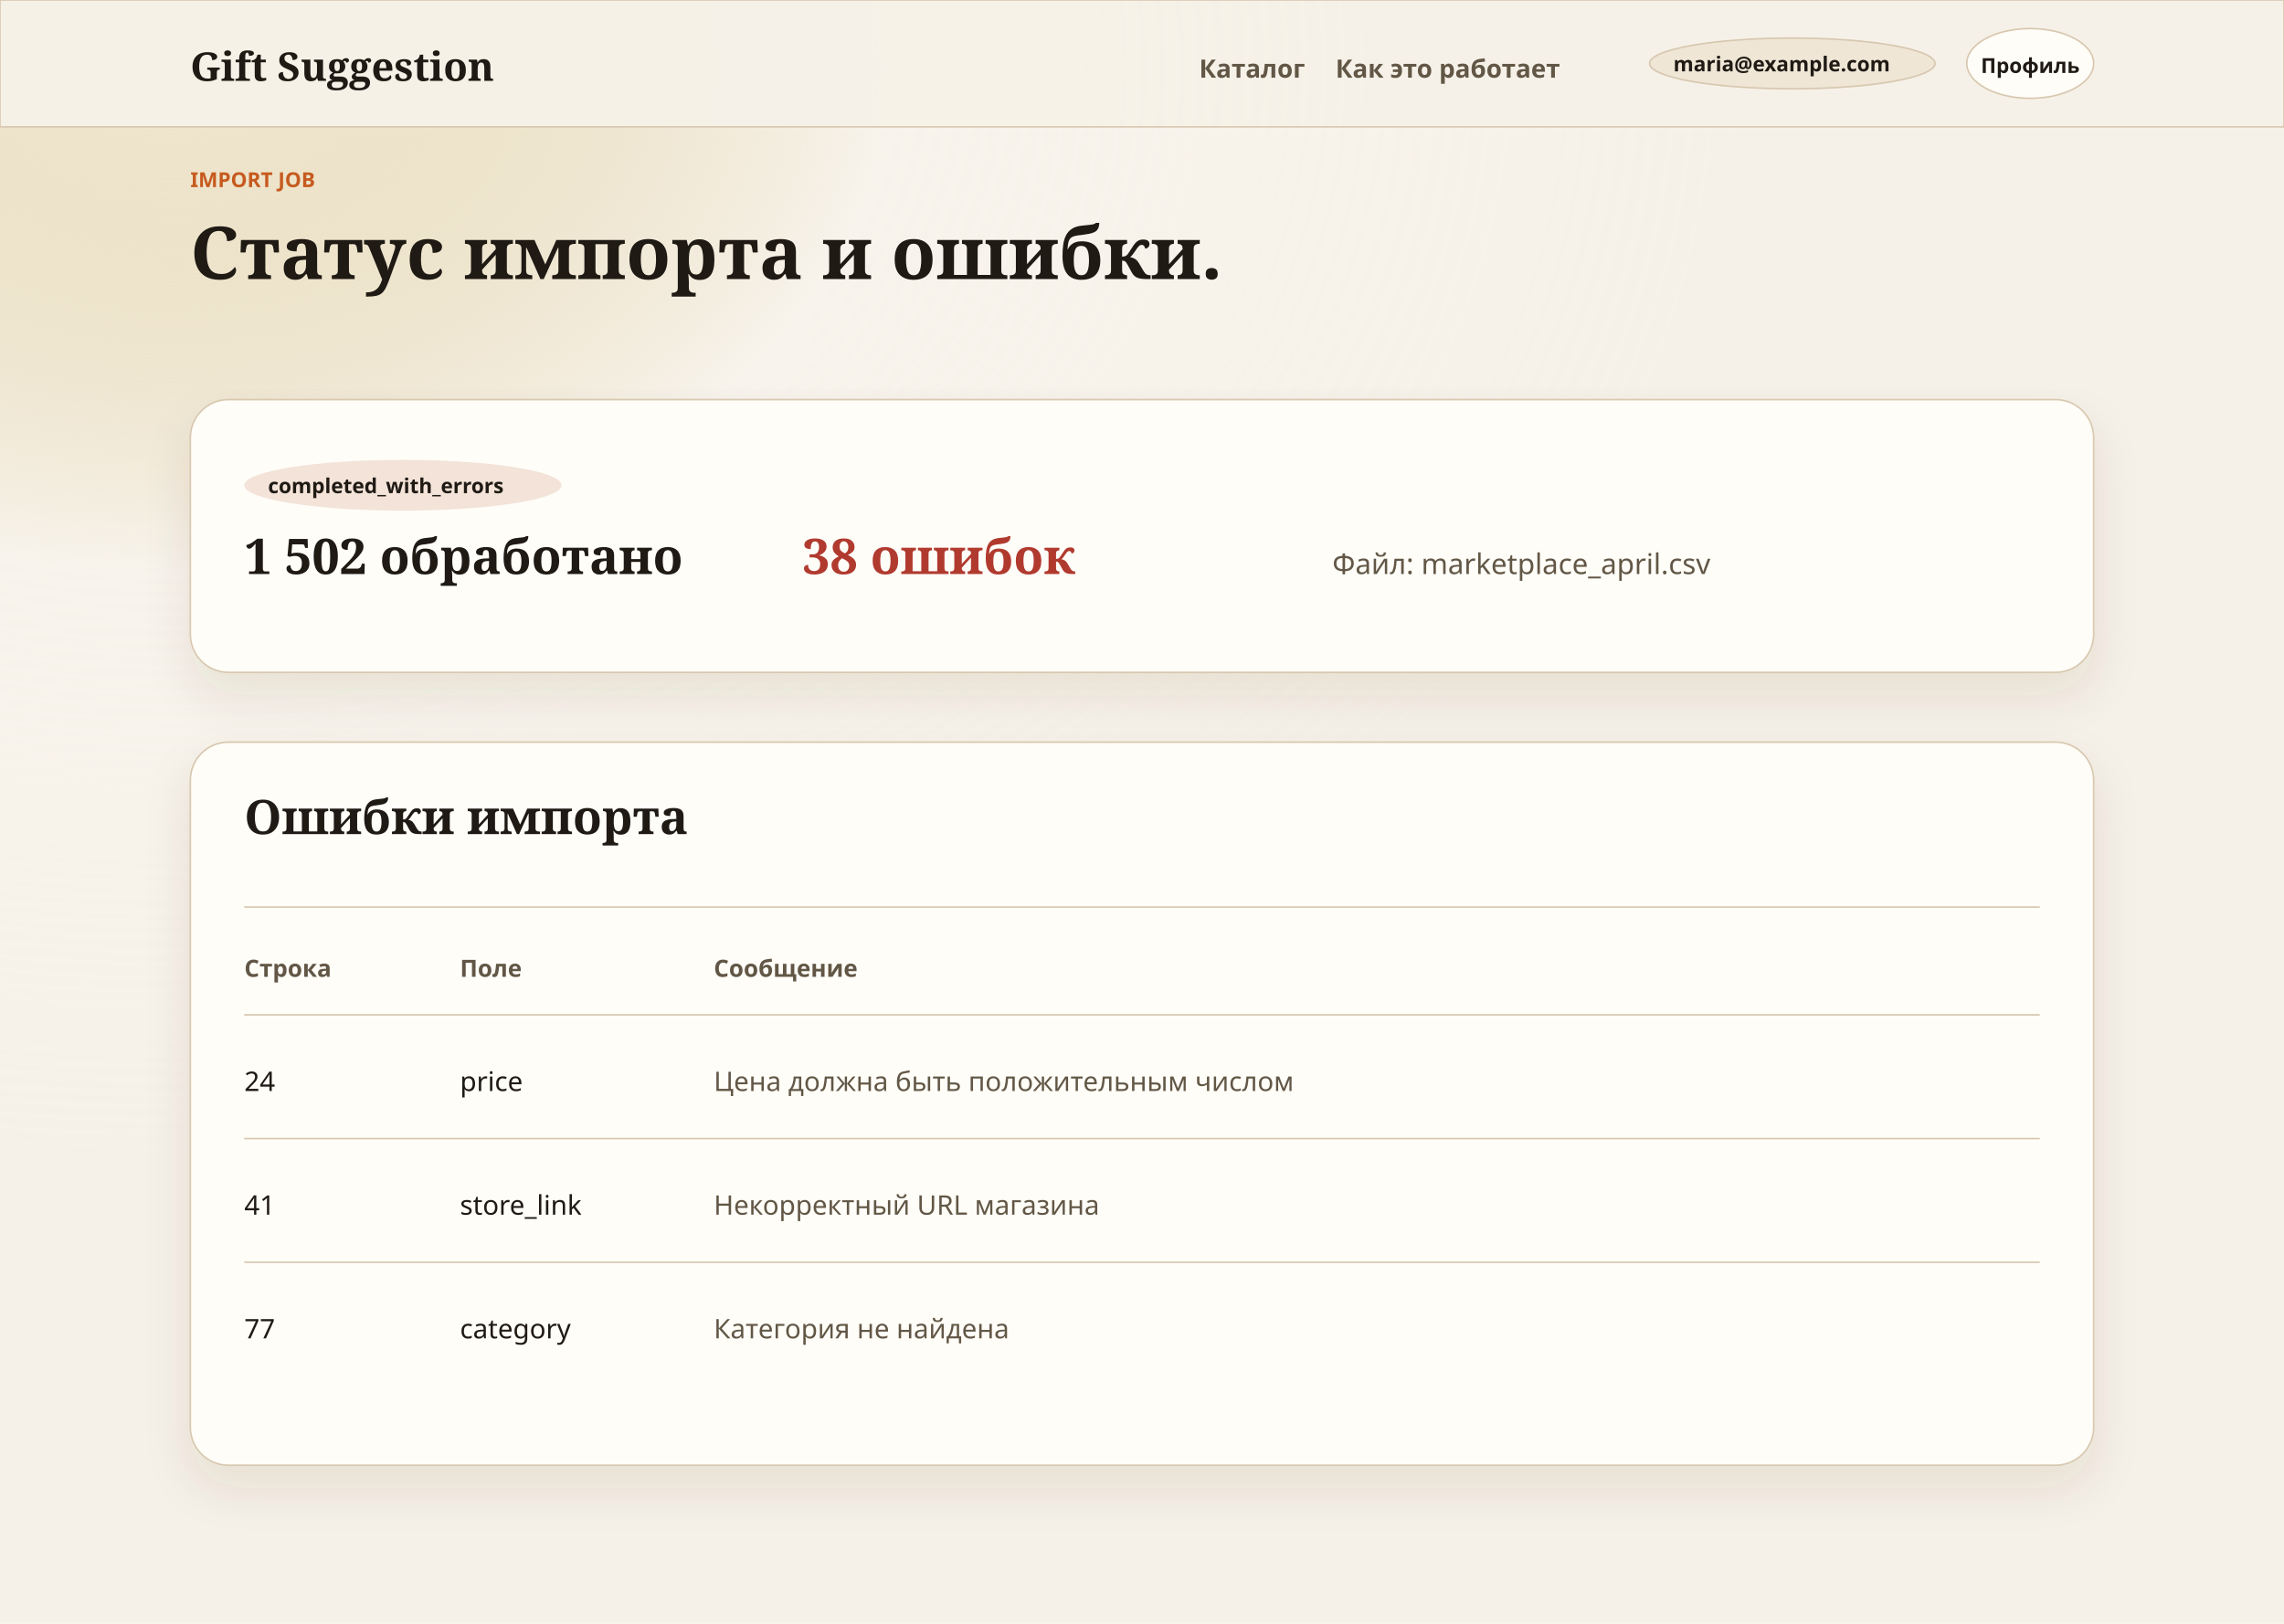
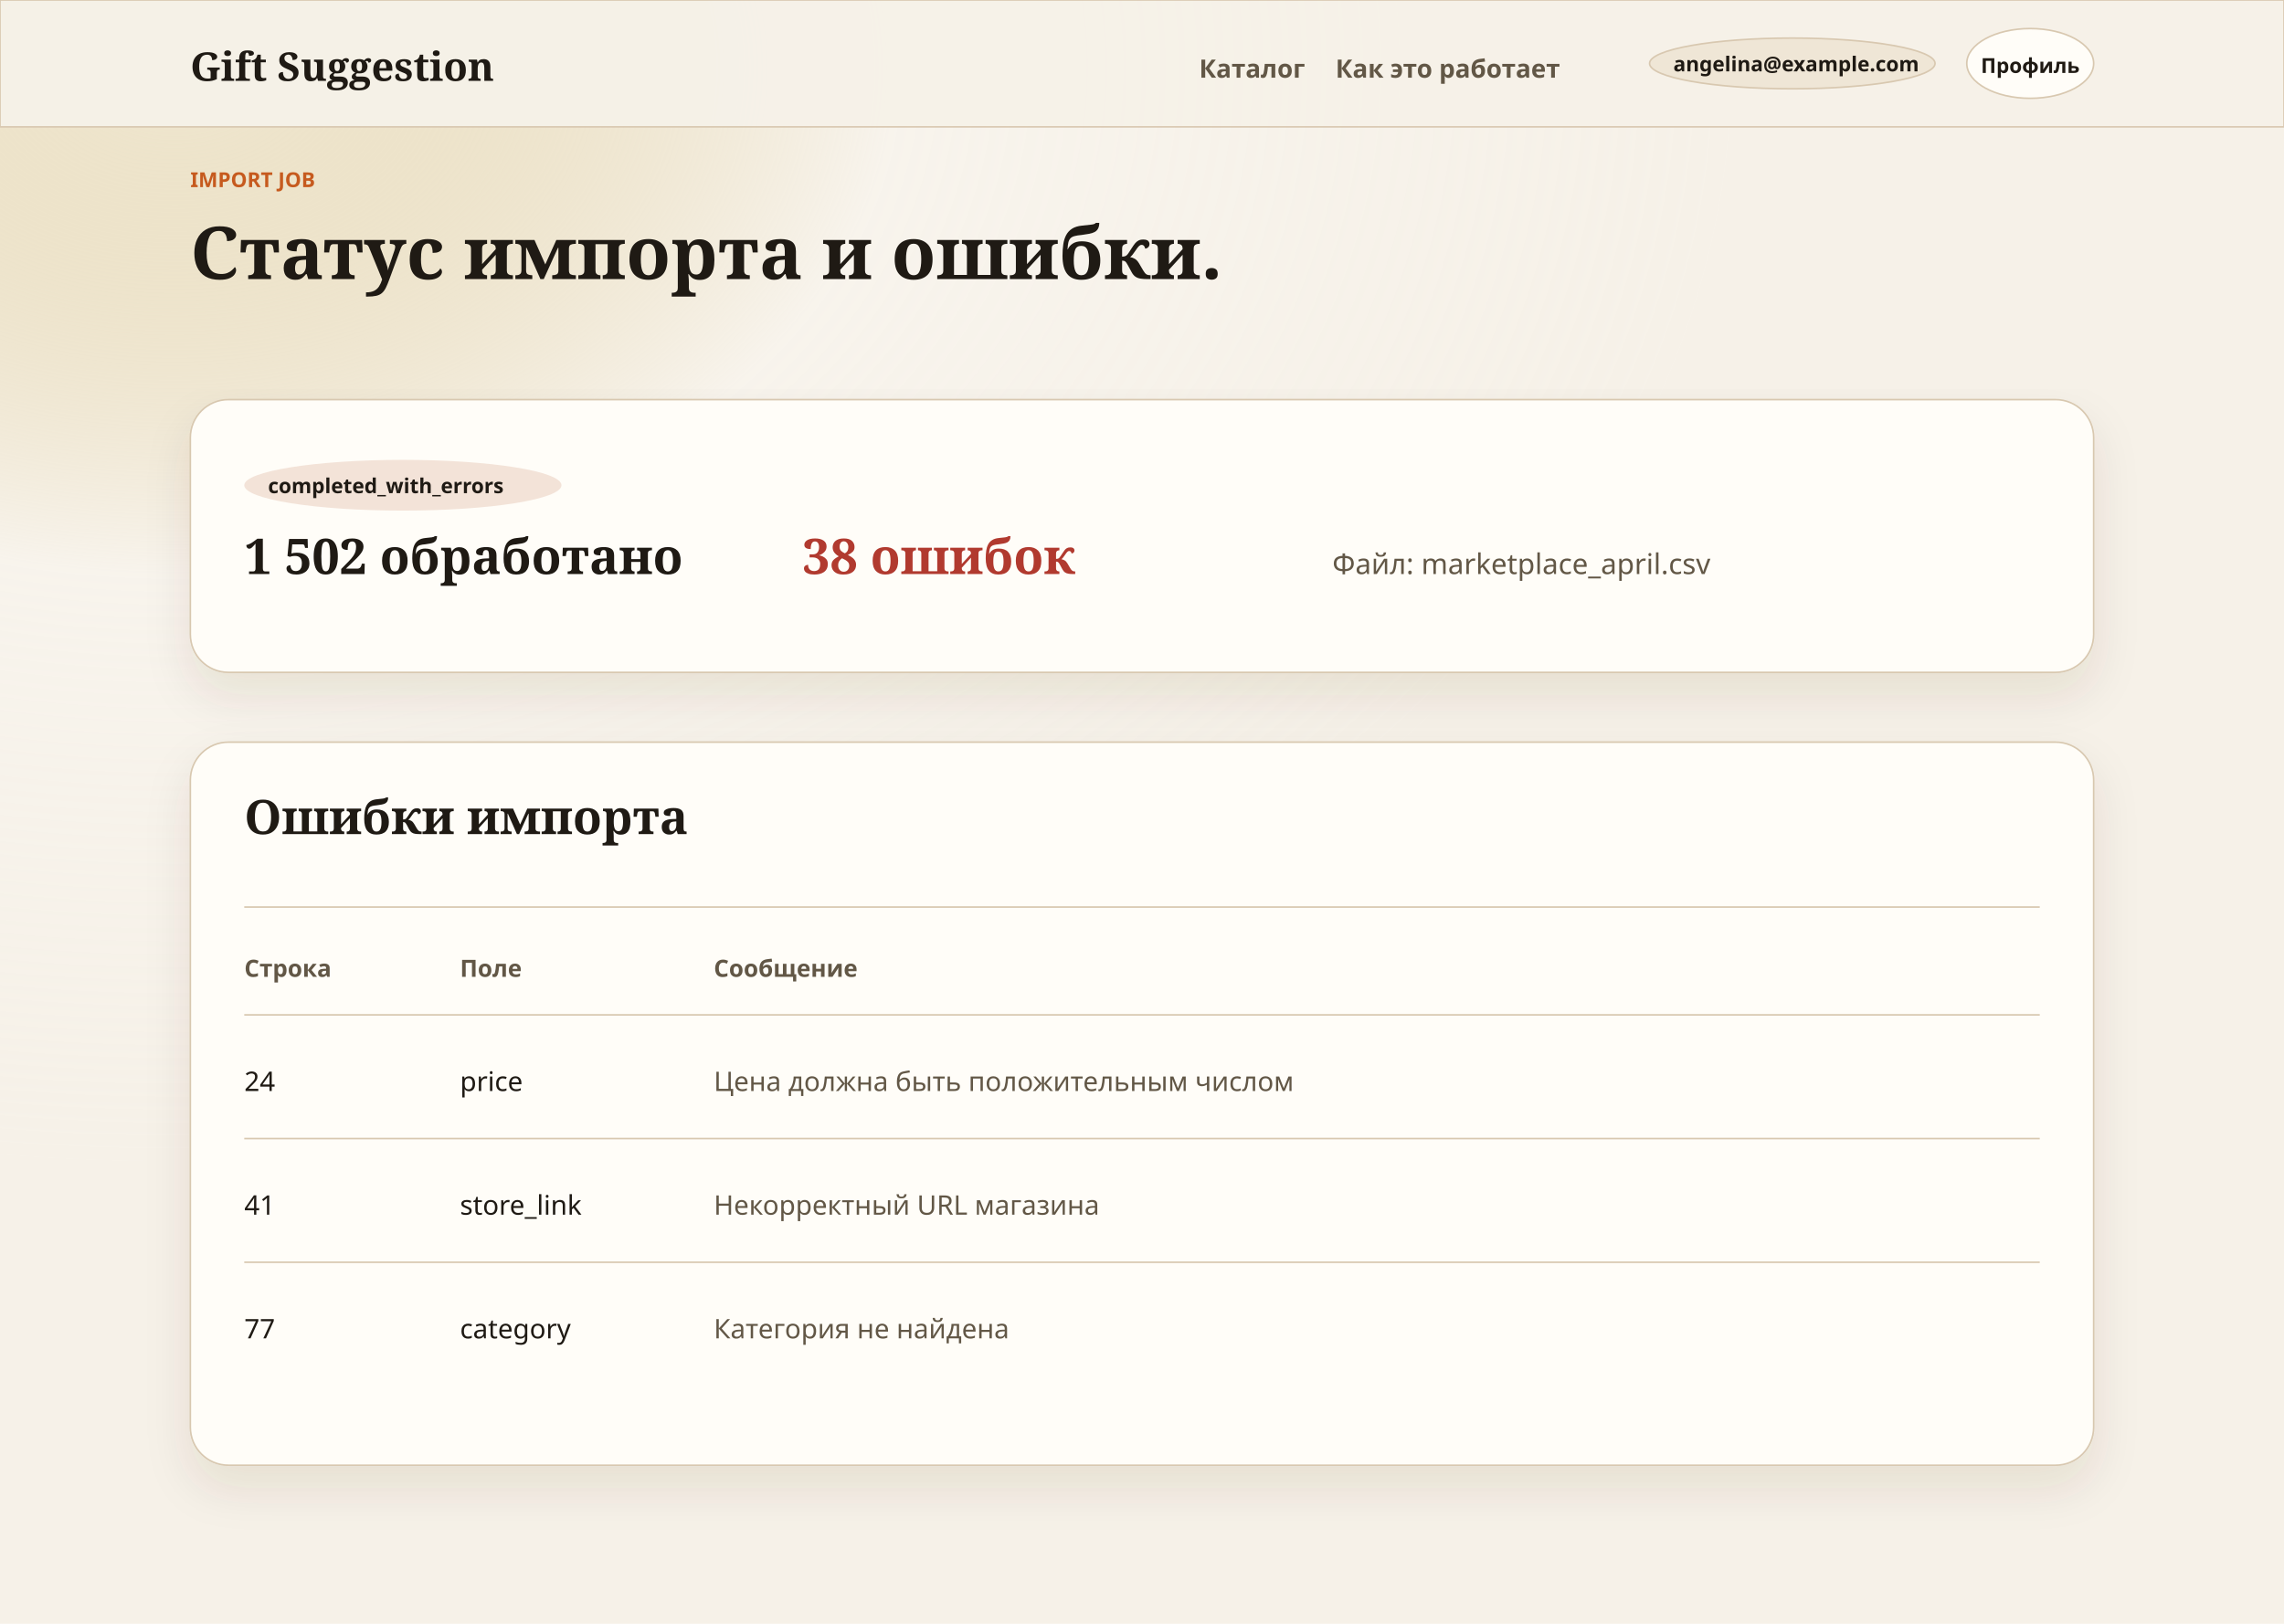
<svg xmlns="http://www.w3.org/2000/svg" width="1440" height="1024" viewBox="0 0 1440 1024" role="img" aria-label="13 Import status errors final mockup">
  <defs>
    <radialGradient id="warmGlow" cx="0.08" cy="0.04" r="0.68">
      <stop offset="0" stop-color="#cbae63" stop-opacity="0.30" />
      <stop offset="0.46" stop-color="#f6f1e8" stop-opacity="0.82" />
      <stop offset="1" stop-color="#f6f1e8" />
    </radialGradient>
    <filter id="shadow" x="-12%" y="-12%" width="124%" height="136%">
      <feDropShadow dx="0" dy="14" stdDeviation="14" flood-color="#4d3319" flood-opacity="0.10" />
    </filter>
  </defs>
  <rect x="0" y="0" width="1440" height="1024" rx="0" fill="url(#warmGlow)" />
  <g>
    <rect x="0" y="0" width="1440" height="80" rx="0" fill="#f6f1e8" stroke="#d8c8b0" stroke-width="1" opacity="0.96" />
    <text x="120" y="51" fill="#1f1a14" font-family="Fraunces, Georgia, serif" font-size="25" font-weight="800">
      <tspan x="120" dy="0">Gift Suggestion</tspan>
    </text>
    <text x="756" y="49" fill="#625746" font-family="Manrope, Segoe UI, sans-serif" font-size="16" font-weight="700">
      <tspan x="756" dy="0">Каталог</tspan>
    </text>
    <text x="842" y="49" fill="#625746" font-family="Manrope, Segoe UI, sans-serif" font-size="16" font-weight="700">
      <tspan x="842" dy="0">Как это работает</tspan>
    </text>
    <g>
      <rect x="1040" y="24" width="180" height="32" rx="999" fill="#efe6d6" stroke="#d8c8b0" stroke-width="1" />
      <text x="1055" y="45" fill="#1f1a14" font-family="Manrope, Segoe UI, sans-serif" font-size="13" font-weight="800">
-         <tspan x="1055" dy="0">maria@example.com</tspan>
+         <tspan x="1055" dy="0">angelina@example.com</tspan>
      </text>
    </g>
    <g opacity="1">
      <rect x="1240" y="18" width="80" height="44" rx="999" fill="#fffdf8" stroke="#d8c8b0" stroke-width="1" />
      <text x="1280" y="46" fill="#1f1a14" font-family="Manrope, Segoe UI, sans-serif" font-size="13" font-weight="800" text-anchor="middle">Профиль</text>
    </g>
  </g>
  <g transform="translate(120 118)">
    <text x="0" y="0" fill="#c65a1e" font-family="Manrope, Segoe UI, sans-serif" font-size="13" font-weight="800">
      <tspan x="0" dy="0">IMPORT JOB</tspan>
    </text>
    <text x="0" y="58" fill="#1f1a14" font-family="Fraunces, Georgia, serif" font-size="46" font-weight="700">
      <tspan x="0" dy="0">Статус импорта и ошибки.</tspan>
    </text>
    <g transform="translate(0 134)">
      <rect x="0" y="0" width="1200" height="172" rx="24" fill="#fffdf8" stroke="#d8c8b0" stroke-width="1" filter="url(#shadow)" />
      <g>
        <rect x="34" y="38" width="200" height="32" rx="999" fill="#f3e3d8" />
        <text x="49" y="59" fill="#1f1a14" font-family="Manrope, Segoe UI, sans-serif" font-size="13" font-weight="800">
          <tspan x="49" dy="0">completed_with_errors</tspan>
        </text>
      </g>
      <text x="34" y="110" fill="#1f1a14" font-family="Fraunces, Georgia, serif" font-size="31" font-weight="700">
        <tspan x="34" dy="0">1 502 обработано</tspan>
      </text>
      <text x="386" y="110" fill="#b13a2f" font-family="Fraunces, Georgia, serif" font-size="31" font-weight="700">
        <tspan x="386" dy="0">38 ошибок</tspan>
      </text>
      <text x="720" y="110" fill="#625746" font-family="Manrope, Segoe UI, sans-serif" font-size="18" font-weight="500">
        <tspan x="720" dy="0">Файл: marketplace_april.csv</tspan>
      </text>
    </g>
    <g transform="translate(0 350)">
      <rect x="0" y="0" width="1200" height="456" rx="24" fill="#fffdf8" stroke="#d8c8b0" stroke-width="1" filter="url(#shadow)" />
      <text x="34" y="58" fill="#1f1a14" font-family="Fraunces, Georgia, serif" font-size="30" font-weight="700">
        <tspan x="34" dy="0">Ошибки импорта</tspan>
      </text>
      <line x1="34" y1="104" x2="1166" y2="104" stroke="#d8c8b0" stroke-width="1" />
      <text x="34" y="148" fill="#625746" font-family="Manrope, Segoe UI, sans-serif" font-size="15" font-weight="900">
        <tspan x="34" dy="0">Строка</tspan>
      </text>
      <text x="170" y="148" fill="#625746" font-family="Manrope, Segoe UI, sans-serif" font-size="15" font-weight="900">
        <tspan x="170" dy="0">Поле</tspan>
      </text>
      <text x="330" y="148" fill="#625746" font-family="Manrope, Segoe UI, sans-serif" font-size="15" font-weight="900">
        <tspan x="330" dy="0">Сообщение</tspan>
      </text>
      <line x1="34" y1="172" x2="1166" y2="172" stroke="#d8c8b0" stroke-width="1" />
      <text x="34" y="220" fill="#1f1a14" font-family="Manrope, Segoe UI, sans-serif" font-size="17" font-weight="500">
        <tspan x="34" dy="0">24</tspan>
      </text>
      <text x="170" y="220" fill="#1f1a14" font-family="Manrope, Segoe UI, sans-serif" font-size="17" font-weight="500">
        <tspan x="170" dy="0">price</tspan>
      </text>
      <text x="330" y="220" fill="#625746" font-family="Manrope, Segoe UI, sans-serif" font-size="17" font-weight="500">
        <tspan x="330" dy="0">Цена должна быть положительным числом</tspan>
      </text>
      <line x1="34" y1="250" x2="1166" y2="250" stroke="#d8c8b0" stroke-width="1" />
      <text x="34" y="298" fill="#1f1a14" font-family="Manrope, Segoe UI, sans-serif" font-size="17" font-weight="500">
        <tspan x="34" dy="0">41</tspan>
      </text>
      <text x="170" y="298" fill="#1f1a14" font-family="Manrope, Segoe UI, sans-serif" font-size="17" font-weight="500">
        <tspan x="170" dy="0">store_link</tspan>
      </text>
      <text x="330" y="298" fill="#625746" font-family="Manrope, Segoe UI, sans-serif" font-size="17" font-weight="500">
        <tspan x="330" dy="0">Некорректный URL магазина</tspan>
      </text>
      <line x1="34" y1="328" x2="1166" y2="328" stroke="#d8c8b0" stroke-width="1" />
      <text x="34" y="376" fill="#1f1a14" font-family="Manrope, Segoe UI, sans-serif" font-size="17" font-weight="500">
        <tspan x="34" dy="0">77</tspan>
      </text>
      <text x="170" y="376" fill="#1f1a14" font-family="Manrope, Segoe UI, sans-serif" font-size="17" font-weight="500">
        <tspan x="170" dy="0">category</tspan>
      </text>
      <text x="330" y="376" fill="#625746" font-family="Manrope, Segoe UI, sans-serif" font-size="17" font-weight="500">
        <tspan x="330" dy="0">Категория не найдена</tspan>
      </text>
    </g>
  </g>
</svg>
